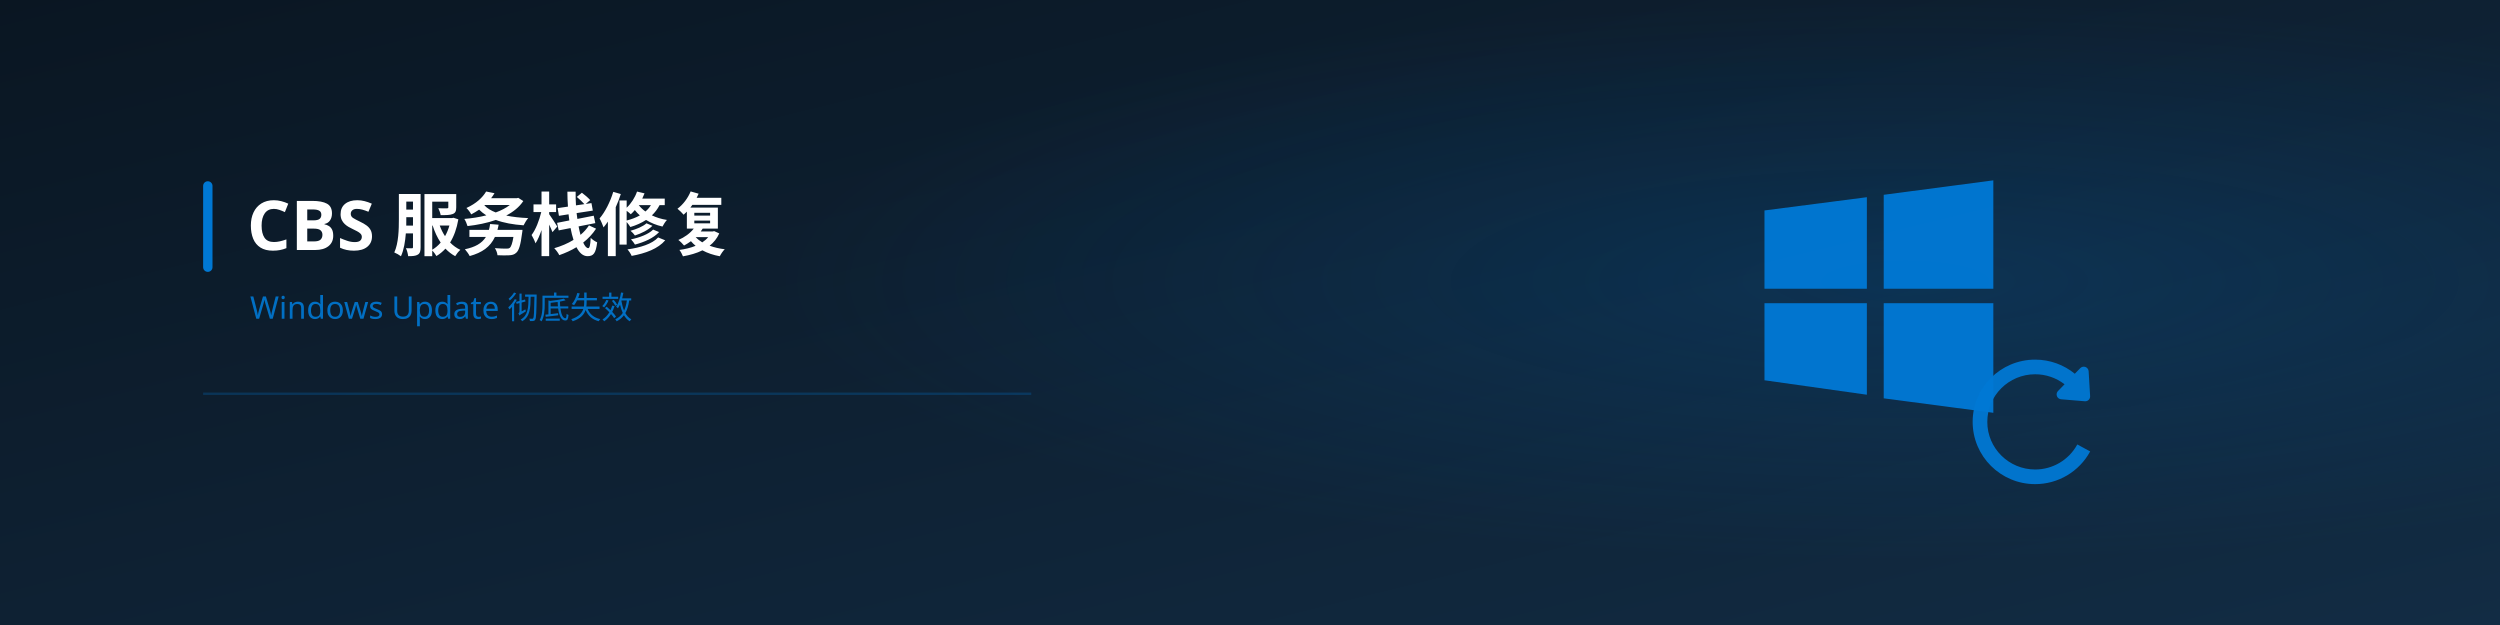
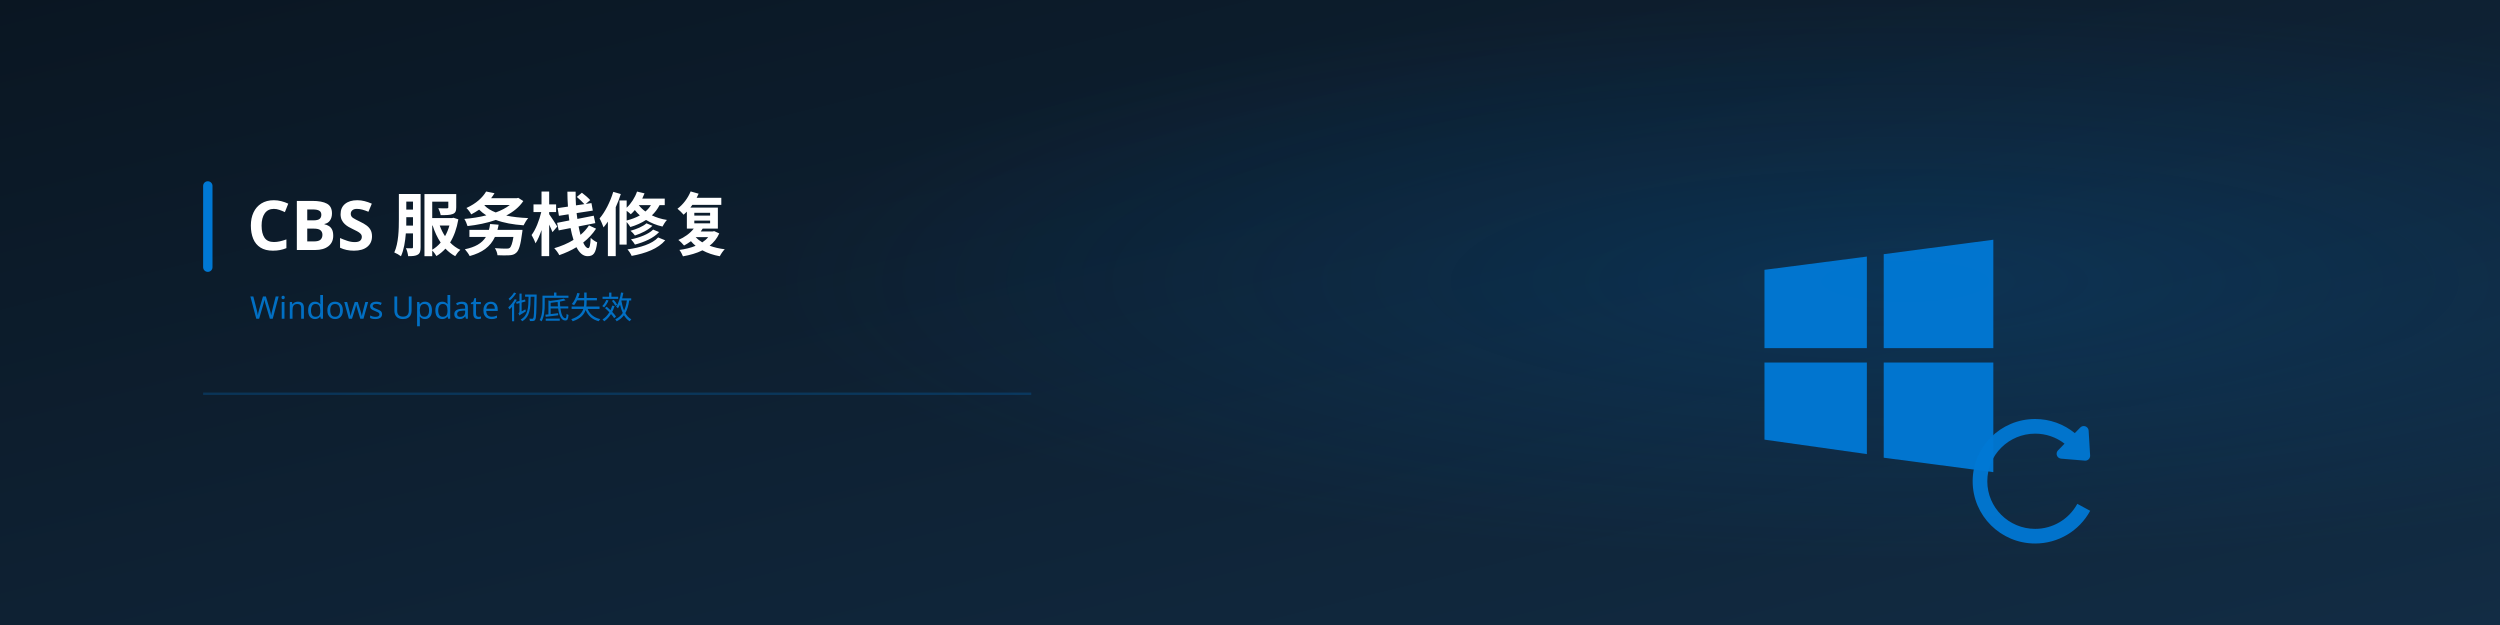
<svg xmlns="http://www.w3.org/2000/svg" width="1600" height="400" viewBox="0 0 1600 400" font-family="Microsoft YaHei, PingFang SC, sans-serif">
  <defs>
    <linearGradient id="bg" x1="0" y1="0" x2="1" y2="1">
      <stop offset="0%" stop-color="#0a1622" />
      <stop offset="100%" stop-color="#122c44" />
    </linearGradient>
    <radialGradient id="glow" cx="76%" cy="45%" r="45%">
      <stop offset="0%" stop-color="#0078d4" stop-opacity="0.18" />
      <stop offset="100%" stop-color="#0078d4" stop-opacity="0" />
    </radialGradient>
  </defs>
  <rect width="1600" height="400" fill="url(#bg)" />
  <rect width="1600" height="400" fill="url(#glow)" />
-   <g transform="translate(1110.00,100.00) scale(7.70833)" opacity="0.96">
+   <g transform="translate(1110.00,138.00) scale(7.70833)" opacity="0.96">
    <g fill="#0078d4">
      <path d="M2.5 4.5 L11 3.4 V11 H2.5 Z" />
      <path d="M12.4 3.2 L21.5 2 V11 H12.4 Z" />
      <path d="M2.5 12.2 H11 V19.8 L2.5 18.6 Z" />
      <path d="M12.4 12.2 H21.5 V21.3 L12.4 20.1 Z" />
    </g>
  </g>
-   <g transform="translate(1250.00,220.00) scale(0.09766)" opacity="0.94">
+   <g transform="translate(1250.00,258.00) scale(0.09766)" opacity="0.94">
    <g fill="#0078d4">
      <path d="M537.6 104c96.64 0 187.84 33.6 259.84 92.544l35.712-36.672a32 32 0 0 1 54.656 18.048l0.256 2.368 9.728 162.816a32 32 0 0 1-32.256 33.92l-2.368-0.128-155.648-12.992a32 32 0 0 1-22.08-52.16l1.856-2.048 42.88-44.032A313.6 313.6 0 0 0 537.6 200C364.352 200 224 339.712 224 512s140.352 312 313.6 312a313.728 313.728 0 0 0 274.56-161.088l1.664-3.008 84.352 45.76A409.728 409.728 0 0 1 537.6 920C311.424 920 128 737.408 128 512s183.424-408 409.6-408z" />
    </g>
  </g>
  <rect x="130" y="116" width="6" height="58" fill="#0078d4" rx="3" />
  <text x="158" y="160" font-size="44" font-weight="bold" fill="#ffffff">CBS 服务栈修复</text>
  <text x="160" y="204" font-size="20" fill="#0078d4" opacity="0.9">Windows Update 彻底失效</text>
  <line x1="130" y1="252" x2="660" y2="252" stroke="#0078d4" stroke-opacity="0.25" stroke-width="1.5" />
</svg>
